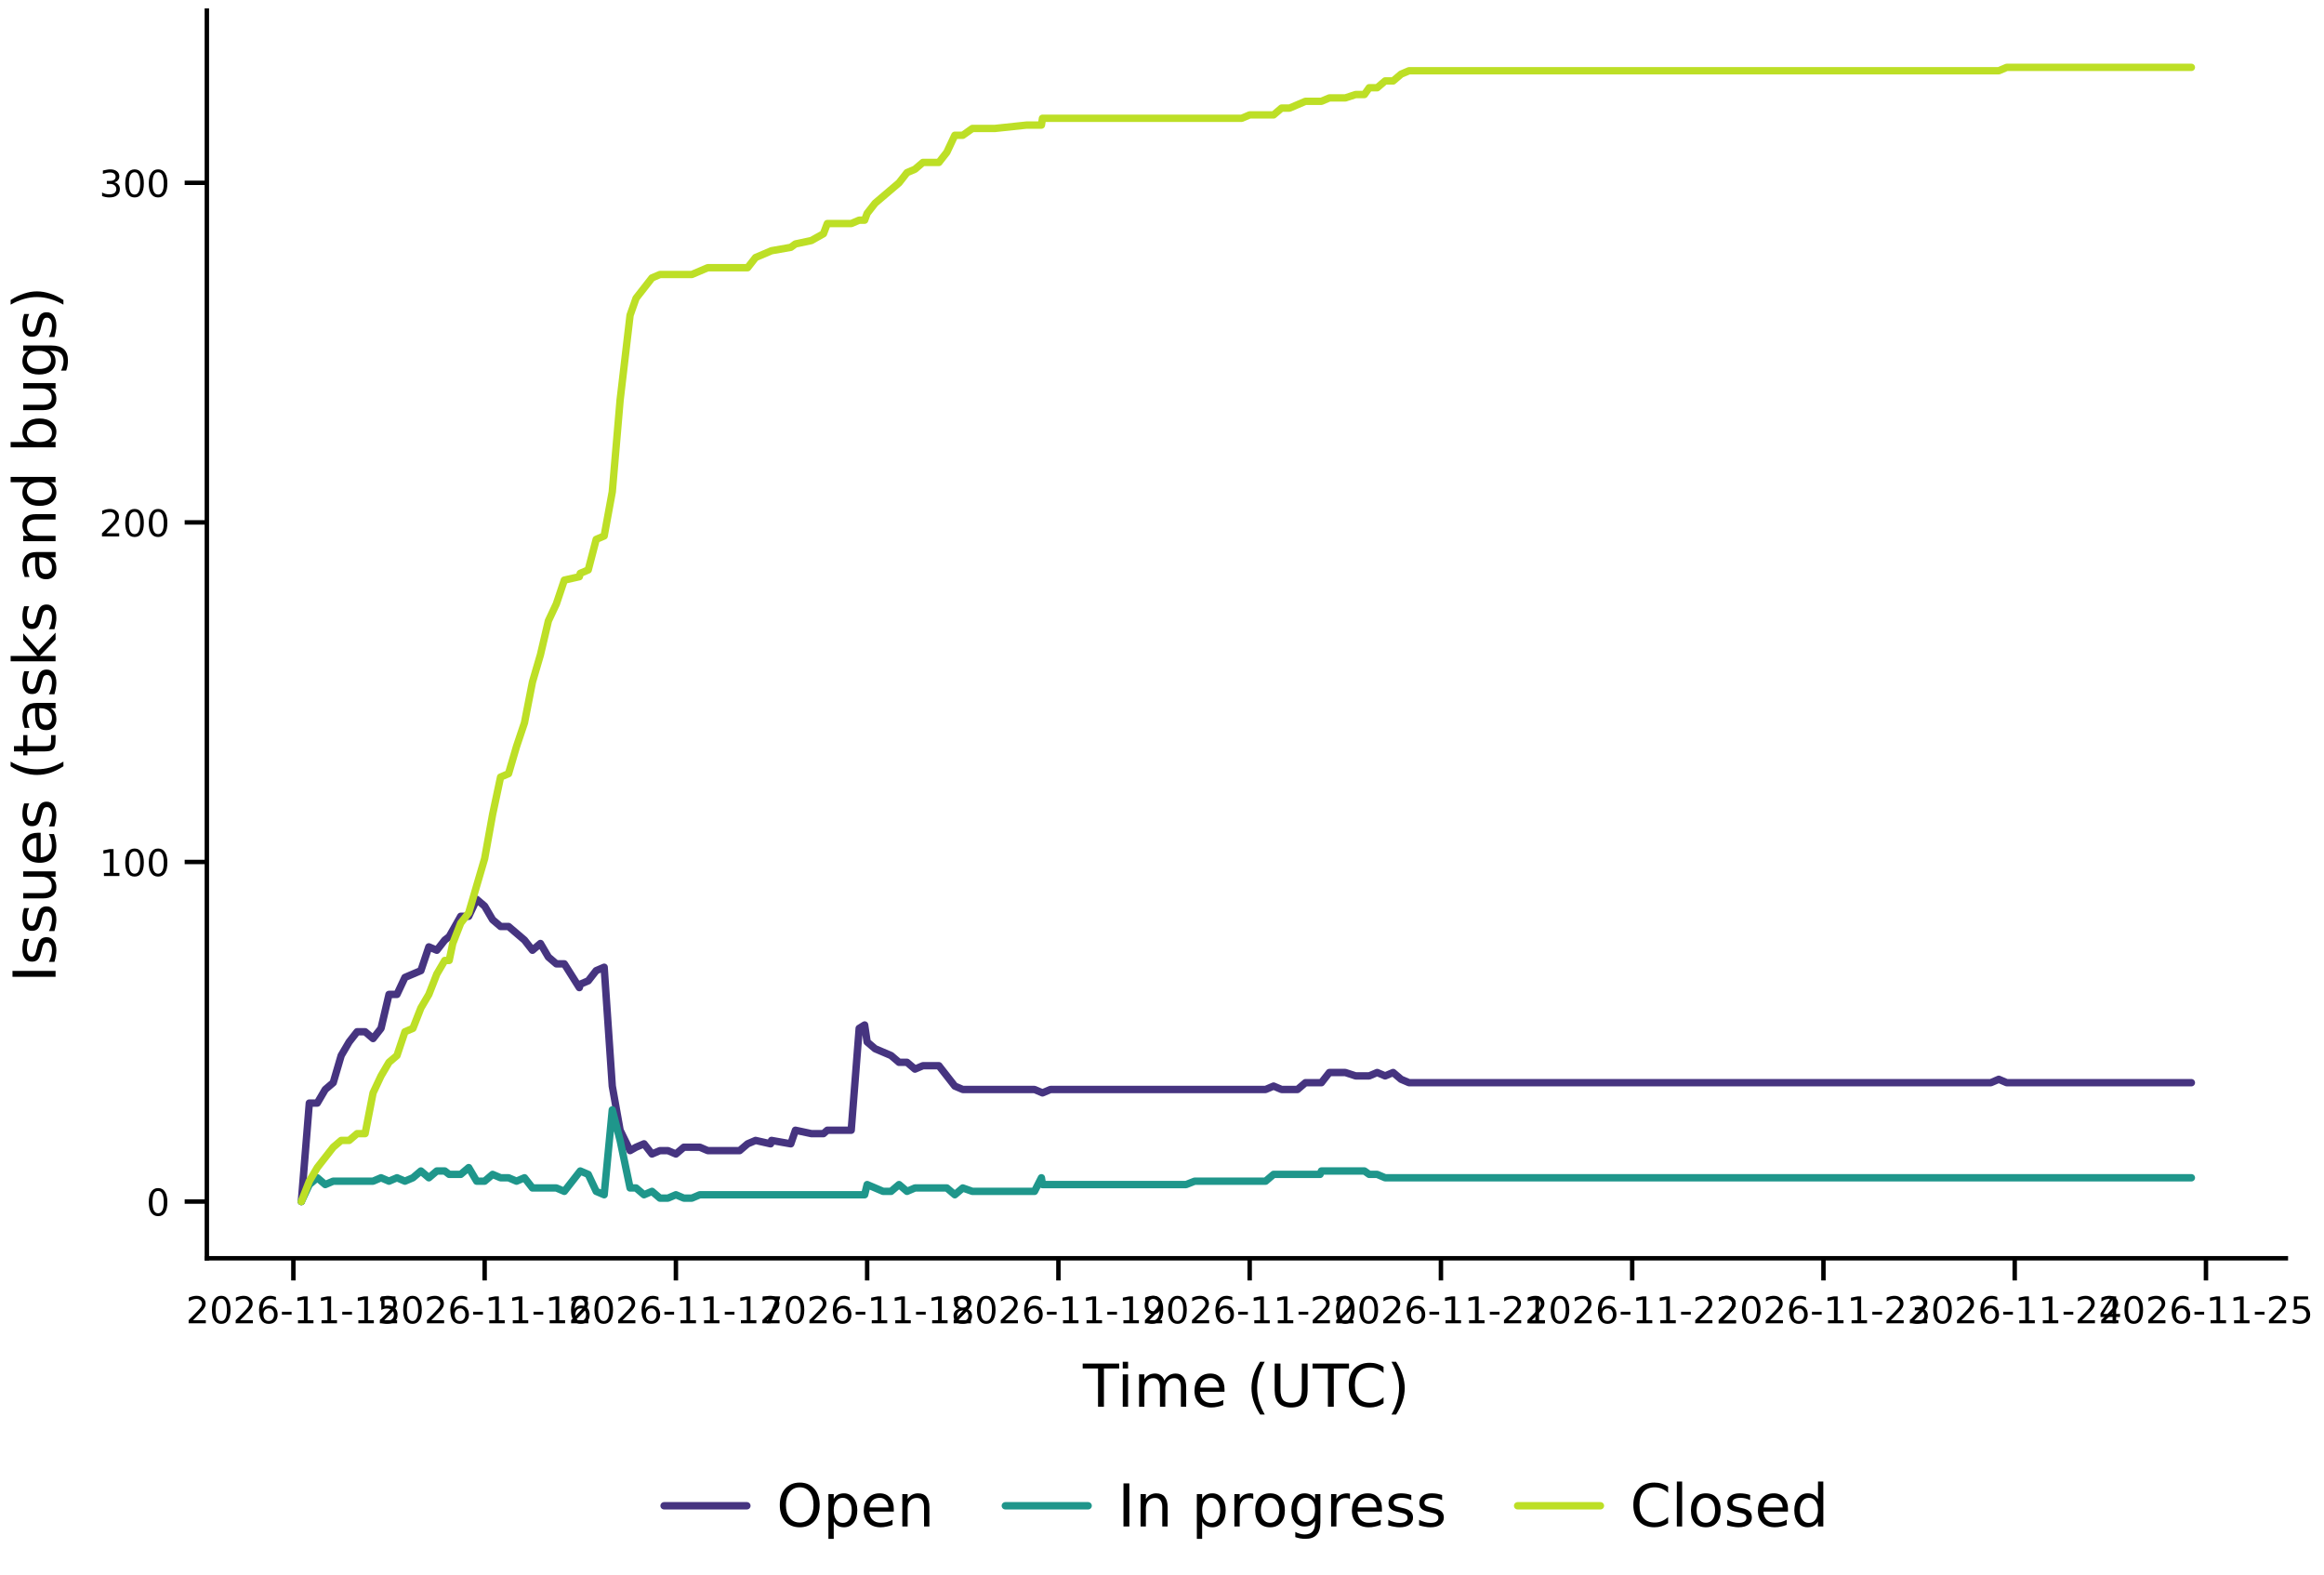
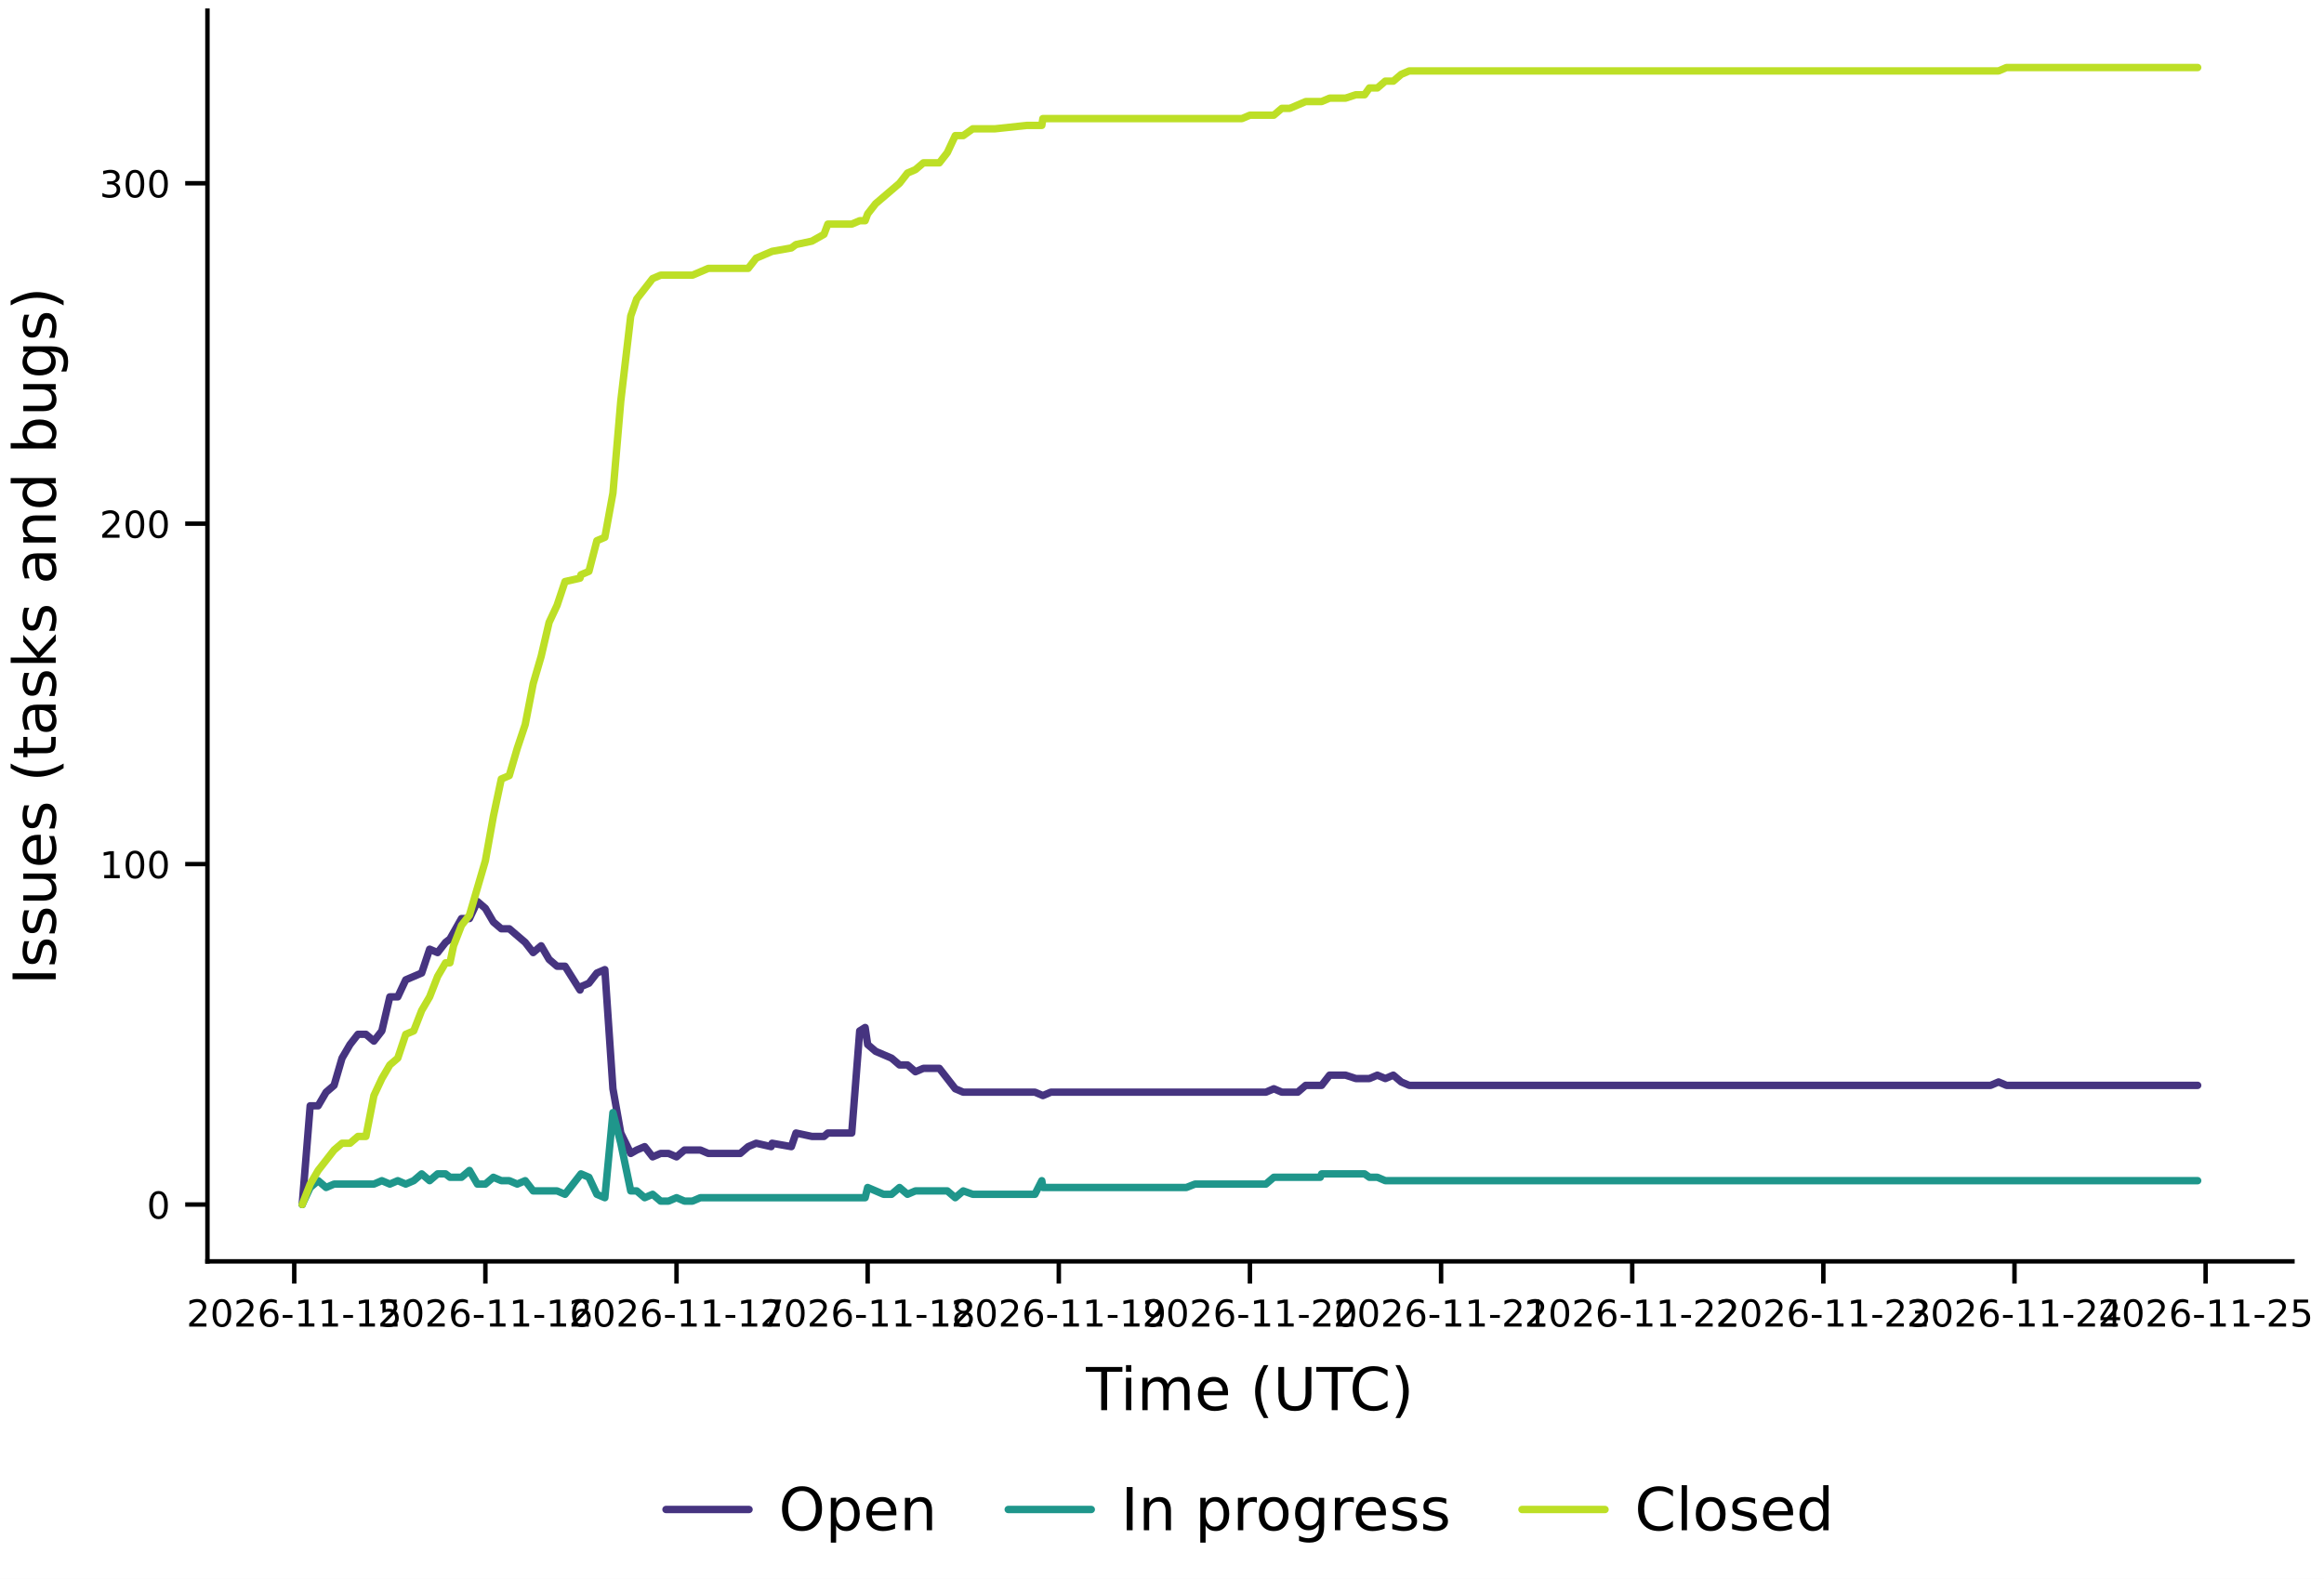
- <svg xmlns="http://www.w3.org/2000/svg" xmlns:xlink="http://www.w3.org/1999/xlink" width="314.416pt" height="213.046pt" viewBox="0 0 314.416 213.046" version="1.1">
+ <svg xmlns="http://www.w3.org/2000/svg" xmlns:xlink="http://www.w3.org/1999/xlink" width="313.514pt" height="213.046pt" viewBox="0 0 313.514 213.046" version="1.1">
  <defs>
    <style type="text/css">*{stroke-linejoin: round; stroke-linecap: butt}</style>
  </defs>
  <g id="figure_1">
    <g id="patch_1">
-       <path d="M 0 213.046  L 314.416 213.046  L 314.416 0  L 0 0  z " style="fill: #ffffff" />
+       <path d="M 0 213.046  L 313.514 213.046  L 313.514 0  L 0 0  z " style="fill: #ffffff" />
    </g>
    <g id="axes_1">
      <g id="patch_2">
        <path d="M 27.984 170.203  L 309.256 170.203  L 309.256 1.44  L 27.984 1.44  z " style="fill: #ffffff" />
      </g>
      <g id="matplotlib.axis_1">
        <g id="xtick_1">
          <g id="line2d_1">
            <defs>
-               <path id="mbfb4e7c233" d="M 0 0  L 0 3  " style="stroke: #000000; stroke-width: 0.6" />
+               <path id="mb80f569b10" d="M 0 0  L 0 3  " style="stroke: #000000; stroke-width: 0.6" />
            </defs>
            <g>
-               <use xlink:href="#mbfb4e7c233" x="39.691" y="170.203" style="stroke: #000000; stroke-width: 0.6" />
+               <use xlink:href="#mb80f569b10" x="39.695" y="170.203" style="stroke: #000000; stroke-width: 0.6" />
            </g>
          </g>
          <g id="text_1">
-             <text style="font-size: 5px; font-family: 'DejaVu Sans', sans-serif; text-anchor: middle" x="39.691" y="179.002" transform="rotate(-0 39.69129 179.0017)">2026-11-15</text>
+             <text style="font-size: 5px; font-family: 'DejaVu Sans', sans-serif; text-anchor: middle" x="39.695" y="179.002" transform="rotate(-0 39.69506 179.0017)">2026-11-15</text>
          </g>
        </g>
        <g id="xtick_2">
          <g id="line2d_2">
            <g>
-               <use xlink:href="#mbfb4e7c233" x="65.567" y="170.203" style="stroke: #000000; stroke-width: 0.6" />
+               <use xlink:href="#mb80f569b10" x="65.48" y="170.203" style="stroke: #000000; stroke-width: 0.6" />
            </g>
          </g>
          <g id="text_2">
-             <text style="font-size: 5px; font-family: 'DejaVu Sans', sans-serif; text-anchor: middle" x="65.567" y="179.002" transform="rotate(-0 65.5669 179.0017)">2026-11-16</text>
+             <text style="font-size: 5px; font-family: 'DejaVu Sans', sans-serif; text-anchor: middle" x="65.48" y="179.002" transform="rotate(-0 65.48007 179.0017)">2026-11-16</text>
          </g>
        </g>
        <g id="xtick_3">
          <g id="line2d_3">
            <g>
-               <use xlink:href="#mbfb4e7c233" x="91.443" y="170.203" style="stroke: #000000; stroke-width: 0.6" />
+               <use xlink:href="#mb80f569b10" x="91.265" y="170.203" style="stroke: #000000; stroke-width: 0.6" />
            </g>
          </g>
          <g id="text_3">
-             <text style="font-size: 5px; font-family: 'DejaVu Sans', sans-serif; text-anchor: middle" x="91.443" y="179.002" transform="rotate(-0 91.4425 179.0017)">2026-11-17</text>
+             <text style="font-size: 5px; font-family: 'DejaVu Sans', sans-serif; text-anchor: middle" x="91.265" y="179.002" transform="rotate(-0 91.26508 179.0017)">2026-11-17</text>
          </g>
        </g>
        <g id="xtick_4">
          <g id="line2d_4">
            <g>
-               <use xlink:href="#mbfb4e7c233" x="117.318" y="170.203" style="stroke: #000000; stroke-width: 0.6" />
+               <use xlink:href="#mb80f569b10" x="117.05" y="170.203" style="stroke: #000000; stroke-width: 0.6" />
            </g>
          </g>
          <g id="text_4">
-             <text style="font-size: 5px; font-family: 'DejaVu Sans', sans-serif; text-anchor: middle" x="117.318" y="179.002" transform="rotate(-0 117.3181 179.0017)">2026-11-18</text>
+             <text style="font-size: 5px; font-family: 'DejaVu Sans', sans-serif; text-anchor: middle" x="117.05" y="179.002" transform="rotate(-0 117.0501 179.0017)">2026-11-18</text>
          </g>
        </g>
        <g id="xtick_5">
          <g id="line2d_5">
            <g>
-               <use xlink:href="#mbfb4e7c233" x="143.194" y="170.203" style="stroke: #000000; stroke-width: 0.6" />
+               <use xlink:href="#mb80f569b10" x="142.835" y="170.203" style="stroke: #000000; stroke-width: 0.6" />
            </g>
          </g>
          <g id="text_5">
-             <text style="font-size: 5px; font-family: 'DejaVu Sans', sans-serif; text-anchor: middle" x="143.194" y="179.002" transform="rotate(-0 143.1937 179.0017)">2026-11-19</text>
+             <text style="font-size: 5px; font-family: 'DejaVu Sans', sans-serif; text-anchor: middle" x="142.835" y="179.002" transform="rotate(-0 142.8351 179.0017)">2026-11-19</text>
          </g>
        </g>
        <g id="xtick_6">
          <g id="line2d_6">
            <g>
-               <use xlink:href="#mbfb4e7c233" x="169.069" y="170.203" style="stroke: #000000; stroke-width: 0.6" />
+               <use xlink:href="#mb80f569b10" x="168.62" y="170.203" style="stroke: #000000; stroke-width: 0.6" />
            </g>
          </g>
          <g id="text_6">
-             <text style="font-size: 5px; font-family: 'DejaVu Sans', sans-serif; text-anchor: middle" x="169.069" y="179.002" transform="rotate(-0 169.0693 179.0017)">2026-11-20</text>
+             <text style="font-size: 5px; font-family: 'DejaVu Sans', sans-serif; text-anchor: middle" x="168.62" y="179.002" transform="rotate(-0 168.6201 179.0017)">2026-11-20</text>
          </g>
        </g>
        <g id="xtick_7">
          <g id="line2d_7">
            <g>
-               <use xlink:href="#mbfb4e7c233" x="194.945" y="170.203" style="stroke: #000000; stroke-width: 0.6" />
+               <use xlink:href="#mb80f569b10" x="194.405" y="170.203" style="stroke: #000000; stroke-width: 0.6" />
            </g>
          </g>
          <g id="text_7">
-             <text style="font-size: 5px; font-family: 'DejaVu Sans', sans-serif; text-anchor: middle" x="194.945" y="179.002" transform="rotate(-0 194.9449 179.0017)">2026-11-21</text>
+             <text style="font-size: 5px; font-family: 'DejaVu Sans', sans-serif; text-anchor: middle" x="194.405" y="179.002" transform="rotate(-0 194.4051 179.0017)">2026-11-21</text>
          </g>
        </g>
        <g id="xtick_8">
          <g id="line2d_8">
            <g>
-               <use xlink:href="#mbfb4e7c233" x="220.821" y="170.203" style="stroke: #000000; stroke-width: 0.6" />
+               <use xlink:href="#mb80f569b10" x="220.19" y="170.203" style="stroke: #000000; stroke-width: 0.6" />
            </g>
          </g>
          <g id="text_8">
-             <text style="font-size: 5px; font-family: 'DejaVu Sans', sans-serif; text-anchor: middle" x="220.821" y="179.002" transform="rotate(-0 220.8205 179.0017)">2026-11-22</text>
+             <text style="font-size: 5px; font-family: 'DejaVu Sans', sans-serif; text-anchor: middle" x="220.19" y="179.002" transform="rotate(-0 220.1901 179.0017)">2026-11-22</text>
          </g>
        </g>
        <g id="xtick_9">
          <g id="line2d_9">
            <g>
-               <use xlink:href="#mbfb4e7c233" x="246.696" y="170.203" style="stroke: #000000; stroke-width: 0.6" />
+               <use xlink:href="#mb80f569b10" x="245.975" y="170.203" style="stroke: #000000; stroke-width: 0.6" />
            </g>
          </g>
          <g id="text_9">
-             <text style="font-size: 5px; font-family: 'DejaVu Sans', sans-serif; text-anchor: middle" x="246.696" y="179.002" transform="rotate(-0 246.6961 179.0017)">2026-11-23</text>
+             <text style="font-size: 5px; font-family: 'DejaVu Sans', sans-serif; text-anchor: middle" x="245.975" y="179.002" transform="rotate(-0 245.9751 179.0017)">2026-11-23</text>
          </g>
        </g>
        <g id="xtick_10">
          <g id="line2d_10">
            <g>
-               <use xlink:href="#mbfb4e7c233" x="272.572" y="170.203" style="stroke: #000000; stroke-width: 0.6" />
+               <use xlink:href="#mb80f569b10" x="271.76" y="170.203" style="stroke: #000000; stroke-width: 0.6" />
            </g>
          </g>
          <g id="text_10">
-             <text style="font-size: 5px; font-family: 'DejaVu Sans', sans-serif; text-anchor: middle" x="272.572" y="179.002" transform="rotate(-0 272.5718 179.0017)">2026-11-24</text>
+             <text style="font-size: 5px; font-family: 'DejaVu Sans', sans-serif; text-anchor: middle" x="271.76" y="179.002" transform="rotate(-0 271.7601 179.0017)">2026-11-24</text>
          </g>
        </g>
        <g id="xtick_11">
          <g id="line2d_11">
            <g>
-               <use xlink:href="#mbfb4e7c233" x="298.447" y="170.203" style="stroke: #000000; stroke-width: 0.6" />
+               <use xlink:href="#mb80f569b10" x="297.545" y="170.203" style="stroke: #000000; stroke-width: 0.6" />
            </g>
          </g>
          <g id="text_11">
-             <text style="font-size: 5px; font-family: 'DejaVu Sans', sans-serif; text-anchor: middle" x="298.447" y="179.002" transform="rotate(-0 298.4474 179.0017)">2026-11-25</text>
+             <text style="font-size: 5px; font-family: 'DejaVu Sans', sans-serif; text-anchor: middle" x="297.545" y="179.002" transform="rotate(-0 297.5451 179.0017)">2026-11-25</text>
          </g>
        </g>
        <g id="text_12">
          <text style="font-size: 8px; font-family: 'DejaVu Sans', sans-serif; text-anchor: middle" x="168.62" y="190.282" transform="rotate(-0 168.6201 190.2816)">Time (UTC)</text>
        </g>
      </g>
      <g id="matplotlib.axis_2">
        <g id="ytick_1">
          <g id="line2d_12">
            <defs>
-               <path id="m73c9c9b03e" d="M 0 0  L -3 0  " style="stroke: #000000; stroke-width: 0.6" />
+               <path id="mee1816d3ba" d="M 0 0  L -3 0  " style="stroke: #000000; stroke-width: 0.6" />
            </defs>
            <g>
-               <use xlink:href="#m73c9c9b03e" x="27.984" y="162.532" style="stroke: #000000; stroke-width: 0.6" />
+               <use xlink:href="#mee1816d3ba" x="27.984" y="162.532" style="stroke: #000000; stroke-width: 0.6" />
            </g>
          </g>
          <g id="text_13">
            <text style="font-size: 5px; font-family: 'DejaVu Sans', sans-serif; text-anchor: end" x="22.984" y="164.431" transform="rotate(-0 22.98438 164.4312)">0</text>
          </g>
        </g>
        <g id="ytick_2">
          <g id="line2d_13">
            <g>
-               <use xlink:href="#m73c9c9b03e" x="27.984" y="116.597" style="stroke: #000000; stroke-width: 0.6" />
+               <use xlink:href="#mee1816d3ba" x="27.984" y="116.597" style="stroke: #000000; stroke-width: 0.6" />
            </g>
          </g>
          <g id="text_14">
            <text style="font-size: 5px; font-family: 'DejaVu Sans', sans-serif; text-anchor: end" x="22.984" y="118.497" transform="rotate(-0 22.98438 118.4969)">100</text>
          </g>
        </g>
        <g id="ytick_3">
          <g id="line2d_14">
            <g>
-               <use xlink:href="#m73c9c9b03e" x="27.984" y="70.663" style="stroke: #000000; stroke-width: 0.6" />
+               <use xlink:href="#mee1816d3ba" x="27.984" y="70.663" style="stroke: #000000; stroke-width: 0.6" />
            </g>
          </g>
          <g id="text_15">
            <text style="font-size: 5px; font-family: 'DejaVu Sans', sans-serif; text-anchor: end" x="22.984" y="72.563" transform="rotate(-0 22.98438 72.56251)">200</text>
          </g>
        </g>
        <g id="ytick_4">
          <g id="line2d_15">
            <g>
-               <use xlink:href="#m73c9c9b03e" x="27.984" y="24.729" style="stroke: #000000; stroke-width: 0.6" />
+               <use xlink:href="#mee1816d3ba" x="27.984" y="24.729" style="stroke: #000000; stroke-width: 0.6" />
            </g>
          </g>
          <g id="text_16">
            <text style="font-size: 5px; font-family: 'DejaVu Sans', sans-serif; text-anchor: end" x="22.984" y="26.628" transform="rotate(-0 22.98438 26.62814)">300</text>
          </g>
        </g>
        <g id="text_17">
          <text style="font-size: 8px; font-family: 'DejaVu Sans', sans-serif; text-anchor: middle" x="7.519" y="85.821" transform="rotate(-90 7.51875 85.82143)">Issues (tasks and bugs)</text>
        </g>
      </g>
      <g id="line2d_16">
-         <path d="M 40.769 162.532  L 41.848 149.211  L 42.926 149.211  L 44.004 147.373  L 45.082 146.455  L 46.16 142.78  L 47.238 140.943  L 48.316 139.565  L 49.395 139.565  L 50.473 140.483  L 51.551 139.105  L 52.629 134.512  L 53.707 134.512  L 54.785 132.215  L 56.942 131.296  L 58.02 128.081  L 59.098 128.54  L 60.176 127.162  L 60.769 126.703  L 62.332 123.947  L 63.411 123.947  L 64.489 121.65  L 65.567 122.569  L 66.645 124.406  L 67.723 125.325  L 68.801 125.325  L 70.958 127.162  L 72.036 128.54  L 73.114 127.622  L 74.192 129.459  L 75.27 130.378  L 76.348 130.378  L 78.379 133.593  L 78.505 133.134  L 79.583 132.674  L 80.661 131.296  L 81.739 130.837  L 82.835 146.914  L 83.895 152.886  L 85.243 155.642  L 86.052 155.182  L 87.13 154.723  L 88.208 156.101  L 89.286 155.642  L 90.364 155.642  L 91.443 156.101  L 92.521 155.182  L 94.677 155.182  L 95.755 155.642  L 100.068 155.642  L 101.146 154.723  L 102.224 154.264  L 104.255 154.723  L 104.38 154.264  L 106.986 154.723  L 107.615 152.886  L 109.771 153.345  L 111.406 153.345  L 111.927 152.886  L 115.162 152.886  L 116.24 139.105  L 116.977 138.646  L 117.318 140.943  L 118.396 141.861  L 120.553 142.78  L 121.631 143.699  L 122.709 143.699  L 123.787 144.617  L 124.865 144.158  L 127.021 144.158  L 129.178 146.914  L 130.256 147.373  L 139.959 147.373  L 141.037 147.833  L 142.116 147.373  L 171.226 147.373  L 172.304 146.914  L 173.382 147.373  L 175.538 147.373  L 176.616 146.455  L 178.773 146.455  L 179.851 145.077  L 182.007 145.077  L 183.409 145.536  L 185.242 145.536  L 186.32 145.077  L 187.398 145.536  L 188.476 145.077  L 189.554 145.995  L 190.632 146.455  L 269.337 146.455  L 270.415 145.995  L 271.494 146.455  L 296.471 146.455  L 296.471 146.455  " clip-path="url(#pe5dd13d059)" style="fill: none; stroke: #463480; stroke-linecap: round" />
+         <path d="M 40.769 162.532  L 41.844 149.211  L 42.918 149.211  L 43.993 147.373  L 45.067 146.455  L 46.141 142.78  L 47.216 140.943  L 48.29 139.565  L 49.364 139.565  L 50.439 140.483  L 51.513 139.105  L 52.588 134.512  L 53.662 134.512  L 54.736 132.215  L 56.885 131.296  L 57.959 128.081  L 59.034 128.54  L 60.108 127.162  L 60.699 126.703  L 62.257 123.947  L 63.331 123.947  L 64.406 121.65  L 65.48 122.569  L 66.554 124.406  L 67.629 125.325  L 68.703 125.325  L 70.852 127.162  L 71.926 128.54  L 73.001 127.622  L 74.075 129.459  L 75.149 130.378  L 76.224 130.378  L 78.247 133.593  L 78.373 133.134  L 79.447 132.674  L 80.521 131.296  L 81.596 130.837  L 82.688 146.914  L 83.744 152.886  L 85.087 155.642  L 85.893 155.182  L 86.968 154.723  L 88.042 156.101  L 89.116 155.642  L 90.191 155.642  L 91.265 156.101  L 92.339 155.182  L 94.488 155.182  L 95.563 155.642  L 99.86 155.642  L 100.934 154.723  L 102.009 154.264  L 104.032 154.723  L 104.158 154.264  L 106.754 154.723  L 107.381 152.886  L 109.529 153.345  L 111.159 153.345  L 111.678 152.886  L 114.901 152.886  L 115.976 139.105  L 116.71 138.646  L 117.05 140.943  L 118.124 141.861  L 120.273 142.78  L 121.348 143.699  L 122.422 143.699  L 123.496 144.617  L 124.571 144.158  L 126.719 144.158  L 128.868 146.914  L 129.943 147.373  L 139.612 147.373  L 140.686 147.833  L 141.761 147.373  L 170.769 147.373  L 171.843 146.914  L 172.918 147.373  L 175.066 147.373  L 176.141 146.455  L 178.289 146.455  L 179.364 145.077  L 181.513 145.077  L 182.909 145.536  L 184.736 145.536  L 185.81 145.077  L 186.884 145.536  L 187.959 145.077  L 189.033 145.995  L 190.108 146.455  L 268.537 146.455  L 269.611 145.995  L 270.686 146.455  L 296.471 146.455  L 296.471 146.455  " clip-path="url(#p6a3e5b765e)" style="fill: none; stroke: #463480; stroke-linecap: round" />
      </g>
      <g id="line2d_17">
-         <path d="M 40.769 162.532  L 41.848 160.235  L 42.926 159.316  L 44.004 160.235  L 45.082 159.776  L 50.473 159.776  L 51.551 159.316  L 52.629 159.776  L 53.707 159.316  L 54.785 159.776  L 55.864 159.316  L 56.942 158.398  L 58.02 159.316  L 59.098 158.398  L 60.176 158.398  L 60.769 158.857  L 62.332 158.857  L 63.411 157.938  L 64.489 159.776  L 65.567 159.776  L 66.645 158.857  L 67.723 159.316  L 68.801 159.316  L 69.879 159.776  L 70.958 159.316  L 72.036 160.694  L 75.27 160.694  L 76.348 161.154  L 78.505 158.398  L 79.583 158.857  L 80.661 161.154  L 81.739 161.613  L 82.835 150.13  L 83.895 154.264  L 85.243 160.694  L 86.052 160.694  L 87.13 161.613  L 88.208 161.154  L 89.286 162.072  L 90.364 162.072  L 91.443 161.613  L 92.521 162.072  L 93.599 162.072  L 94.677 161.613  L 116.977 161.613  L 117.318 160.235  L 119.474 161.154  L 120.553 161.154  L 121.631 160.235  L 122.709 161.154  L 123.787 160.694  L 128.1 160.694  L 129.178 161.613  L 130.256 160.694  L 131.55 161.154  L 139.959 161.154  L 140.894 159.316  L 141.037 160.235  L 160.462 160.235  L 161.63 159.776  L 171.226 159.776  L 172.304 158.857  L 178.593 158.857  L 178.773 158.398  L 184.595 158.398  L 185.242 158.857  L 186.32 158.857  L 187.398 159.316  L 296.471 159.316  L 296.471 159.316  " clip-path="url(#pe5dd13d059)" style="fill: none; stroke: #1f968b; stroke-linecap: round" />
+         <path d="M 40.769 162.532  L 41.844 160.235  L 42.918 159.316  L 43.993 160.235  L 45.067 159.776  L 50.439 159.776  L 51.513 159.316  L 52.588 159.776  L 53.662 159.316  L 54.736 159.776  L 55.811 159.316  L 56.885 158.398  L 57.959 159.316  L 59.034 158.398  L 60.108 158.398  L 60.699 158.857  L 62.257 158.857  L 63.331 157.938  L 64.406 159.776  L 65.48 159.776  L 66.554 158.857  L 67.629 159.316  L 68.703 159.316  L 69.778 159.776  L 70.852 159.316  L 71.926 160.694  L 75.149 160.694  L 76.224 161.154  L 78.373 158.398  L 79.447 158.857  L 80.521 161.154  L 81.596 161.613  L 82.688 150.13  L 83.744 154.264  L 85.087 160.694  L 85.893 160.694  L 86.968 161.613  L 88.042 161.154  L 89.116 162.072  L 90.191 162.072  L 91.265 161.613  L 92.339 162.072  L 93.414 162.072  L 94.488 161.613  L 116.71 161.613  L 117.05 160.235  L 119.199 161.154  L 120.273 161.154  L 121.348 160.235  L 122.422 161.154  L 123.496 160.694  L 127.794 160.694  L 128.868 161.613  L 129.943 160.694  L 131.232 161.154  L 139.612 161.154  L 140.543 159.316  L 140.686 160.235  L 160.043 160.235  L 161.207 159.776  L 170.769 159.776  L 171.843 158.857  L 178.11 158.857  L 178.289 158.398  L 184.091 158.398  L 184.736 158.857  L 185.81 158.857  L 186.884 159.316  L 296.471 159.316  L 296.471 159.316  " clip-path="url(#p6a3e5b765e)" style="fill: none; stroke: #1f968b; stroke-linecap: round" />
      </g>
      <g id="line2d_18">
-         <path d="M 40.769 162.532  L 41.848 159.776  L 42.926 157.938  L 45.082 155.182  L 46.16 154.264  L 47.238 154.264  L 48.316 153.345  L 49.395 153.345  L 50.473 147.833  L 51.551 145.536  L 52.629 143.699  L 53.707 142.78  L 54.785 139.565  L 55.864 139.105  L 56.942 136.349  L 58.02 134.512  L 59.098 131.756  L 60.176 129.918  L 60.769 129.918  L 61.254 127.622  L 62.332 124.866  L 63.411 123.488  L 65.567 116.138  L 66.645 110.167  L 67.723 105.114  L 68.801 104.655  L 69.879 100.98  L 70.958 97.764  L 72.036 92.252  L 73.114 88.577  L 74.192 83.984  L 75.27 81.687  L 76.348 78.472  L 78.379 78.013  L 78.505 77.553  L 79.583 77.094  L 80.661 72.96  L 81.739 72.5  L 82.835 66.529  L 83.895 54.127  L 85.243 42.643  L 86.052 40.346  L 88.208 37.59  L 89.286 37.131  L 93.599 37.131  L 95.755 36.212  L 101.146 36.212  L 102.224 34.834  L 104.38 33.916  L 106.986 33.456  L 107.615 32.997  L 109.771 32.538  L 111.406 31.619  L 111.927 30.241  L 115.162 30.241  L 116.24 29.782  L 116.977 29.782  L 117.318 28.863  L 118.396 27.485  L 121.631 24.729  L 122.709 23.351  L 123.787 22.891  L 124.865 21.973  L 127.021 21.973  L 128.1 20.595  L 129.178 18.298  L 130.256 18.298  L 131.55 17.379  L 134.569 17.379  L 138.881 16.92  L 140.894 16.92  L 141.037 16.001  L 167.991 16.001  L 169.069 15.542  L 172.304 15.542  L 173.382 14.623  L 174.46 14.623  L 176.616 13.704  L 178.773 13.704  L 179.851 13.245  L 182.007 13.245  L 183.409 12.786  L 184.595 12.786  L 185.242 11.867  L 186.32 11.867  L 187.398 10.948  L 188.476 10.948  L 189.554 10.03  L 190.632 9.57  L 270.415 9.57  L 271.494 9.111  L 296.471 9.111  L 296.471 9.111  " clip-path="url(#pe5dd13d059)" style="fill: none; stroke: #bddf26; stroke-linecap: round" />
+         <path d="M 40.769 162.532  L 41.844 159.776  L 42.918 157.938  L 45.067 155.182  L 46.141 154.264  L 47.216 154.264  L 48.29 153.345  L 49.364 153.345  L 50.439 147.833  L 51.513 145.536  L 52.588 143.699  L 53.662 142.78  L 54.736 139.565  L 55.811 139.105  L 56.885 136.349  L 57.959 134.512  L 59.034 131.756  L 60.108 129.918  L 60.699 129.918  L 61.183 127.622  L 62.257 124.866  L 63.331 123.488  L 65.48 116.138  L 66.554 110.167  L 67.629 105.114  L 68.703 104.655  L 69.778 100.98  L 70.852 97.764  L 71.926 92.252  L 73.001 88.577  L 74.075 83.984  L 75.149 81.687  L 76.224 78.472  L 78.247 78.013  L 78.373 77.553  L 79.447 77.094  L 80.521 72.96  L 81.596 72.5  L 82.688 66.529  L 83.744 54.127  L 85.087 42.643  L 85.893 40.346  L 88.042 37.59  L 89.116 37.131  L 93.414 37.131  L 95.563 36.212  L 100.934 36.212  L 102.009 34.834  L 104.158 33.916  L 106.754 33.456  L 107.381 32.997  L 109.529 32.538  L 111.159 31.619  L 111.678 30.241  L 114.901 30.241  L 115.976 29.782  L 116.71 29.782  L 117.05 28.863  L 118.124 27.485  L 121.348 24.729  L 122.422 23.351  L 123.496 22.891  L 124.571 21.973  L 126.719 21.973  L 127.794 20.595  L 128.868 18.298  L 129.943 18.298  L 131.232 17.379  L 134.24 17.379  L 138.538 16.92  L 140.543 16.92  L 140.686 16.001  L 167.546 16.001  L 168.62 15.542  L 171.843 15.542  L 172.918 14.623  L 173.992 14.623  L 176.141 13.704  L 178.289 13.704  L 179.364 13.245  L 181.513 13.245  L 182.909 12.786  L 184.091 12.786  L 184.736 11.867  L 185.81 11.867  L 186.884 10.948  L 187.959 10.948  L 189.033 10.03  L 190.108 9.57  L 269.611 9.57  L 270.686 9.111  L 296.471 9.111  L 296.471 9.111  " clip-path="url(#p6a3e5b765e)" style="fill: none; stroke: #bddf26; stroke-linecap: round" />
      </g>
      <g id="patch_3">
        <path d="M 27.984 170.203  L 27.984 1.44  " style="fill: none; stroke: #000000; stroke-width: 0.6; stroke-linejoin: miter; stroke-linecap: square" />
      </g>
      <g id="patch_4">
        <path d="M 27.984 170.203  L 309.256 170.203  " style="fill: none; stroke: #000000; stroke-width: 0.6; stroke-linejoin: miter; stroke-linecap: square" />
      </g>
      <g id="legend_1">
        <g id="line2d_19">
          <path d="M 89.846 203.684  L 95.446 203.684  L 101.046 203.684  " style="fill: none; stroke: #463480; stroke-linecap: round" />
        </g>
        <g id="text_18">
          <text style="font-size: 8px; font-family: 'DejaVu Sans', sans-serif; text-anchor: start" x="105.046" y="206.484" transform="rotate(-0 105.0457 206.4837)">Open</text>
        </g>
        <g id="line2d_20">
          <path d="M 136.014 203.684  L 141.614 203.684  L 147.214 203.684  " style="fill: none; stroke: #1f968b; stroke-linecap: round" />
        </g>
        <g id="text_19">
          <text style="font-size: 8px; font-family: 'DejaVu Sans', sans-serif; text-anchor: start" x="151.214" y="206.484" transform="rotate(-0 151.2145 206.4837)">In progress</text>
        </g>
        <g id="line2d_21">
          <path d="M 205.322 203.684  L 210.922 203.684  L 216.522 203.684  " style="fill: none; stroke: #bddf26; stroke-linecap: round" />
        </g>
        <g id="text_20">
          <text style="font-size: 8px; font-family: 'DejaVu Sans', sans-serif; text-anchor: start" x="220.522" y="206.484" transform="rotate(-0 220.522 206.4837)">Closed</text>
        </g>
      </g>
    </g>
  </g>
  <defs>
-     <clipPath id="pe5dd13d059">
+     <clipPath id="p6a3e5b765e">
      <rect x="27.984" y="1.44" width="281.271" height="168.763" />
    </clipPath>
  </defs>
</svg>
